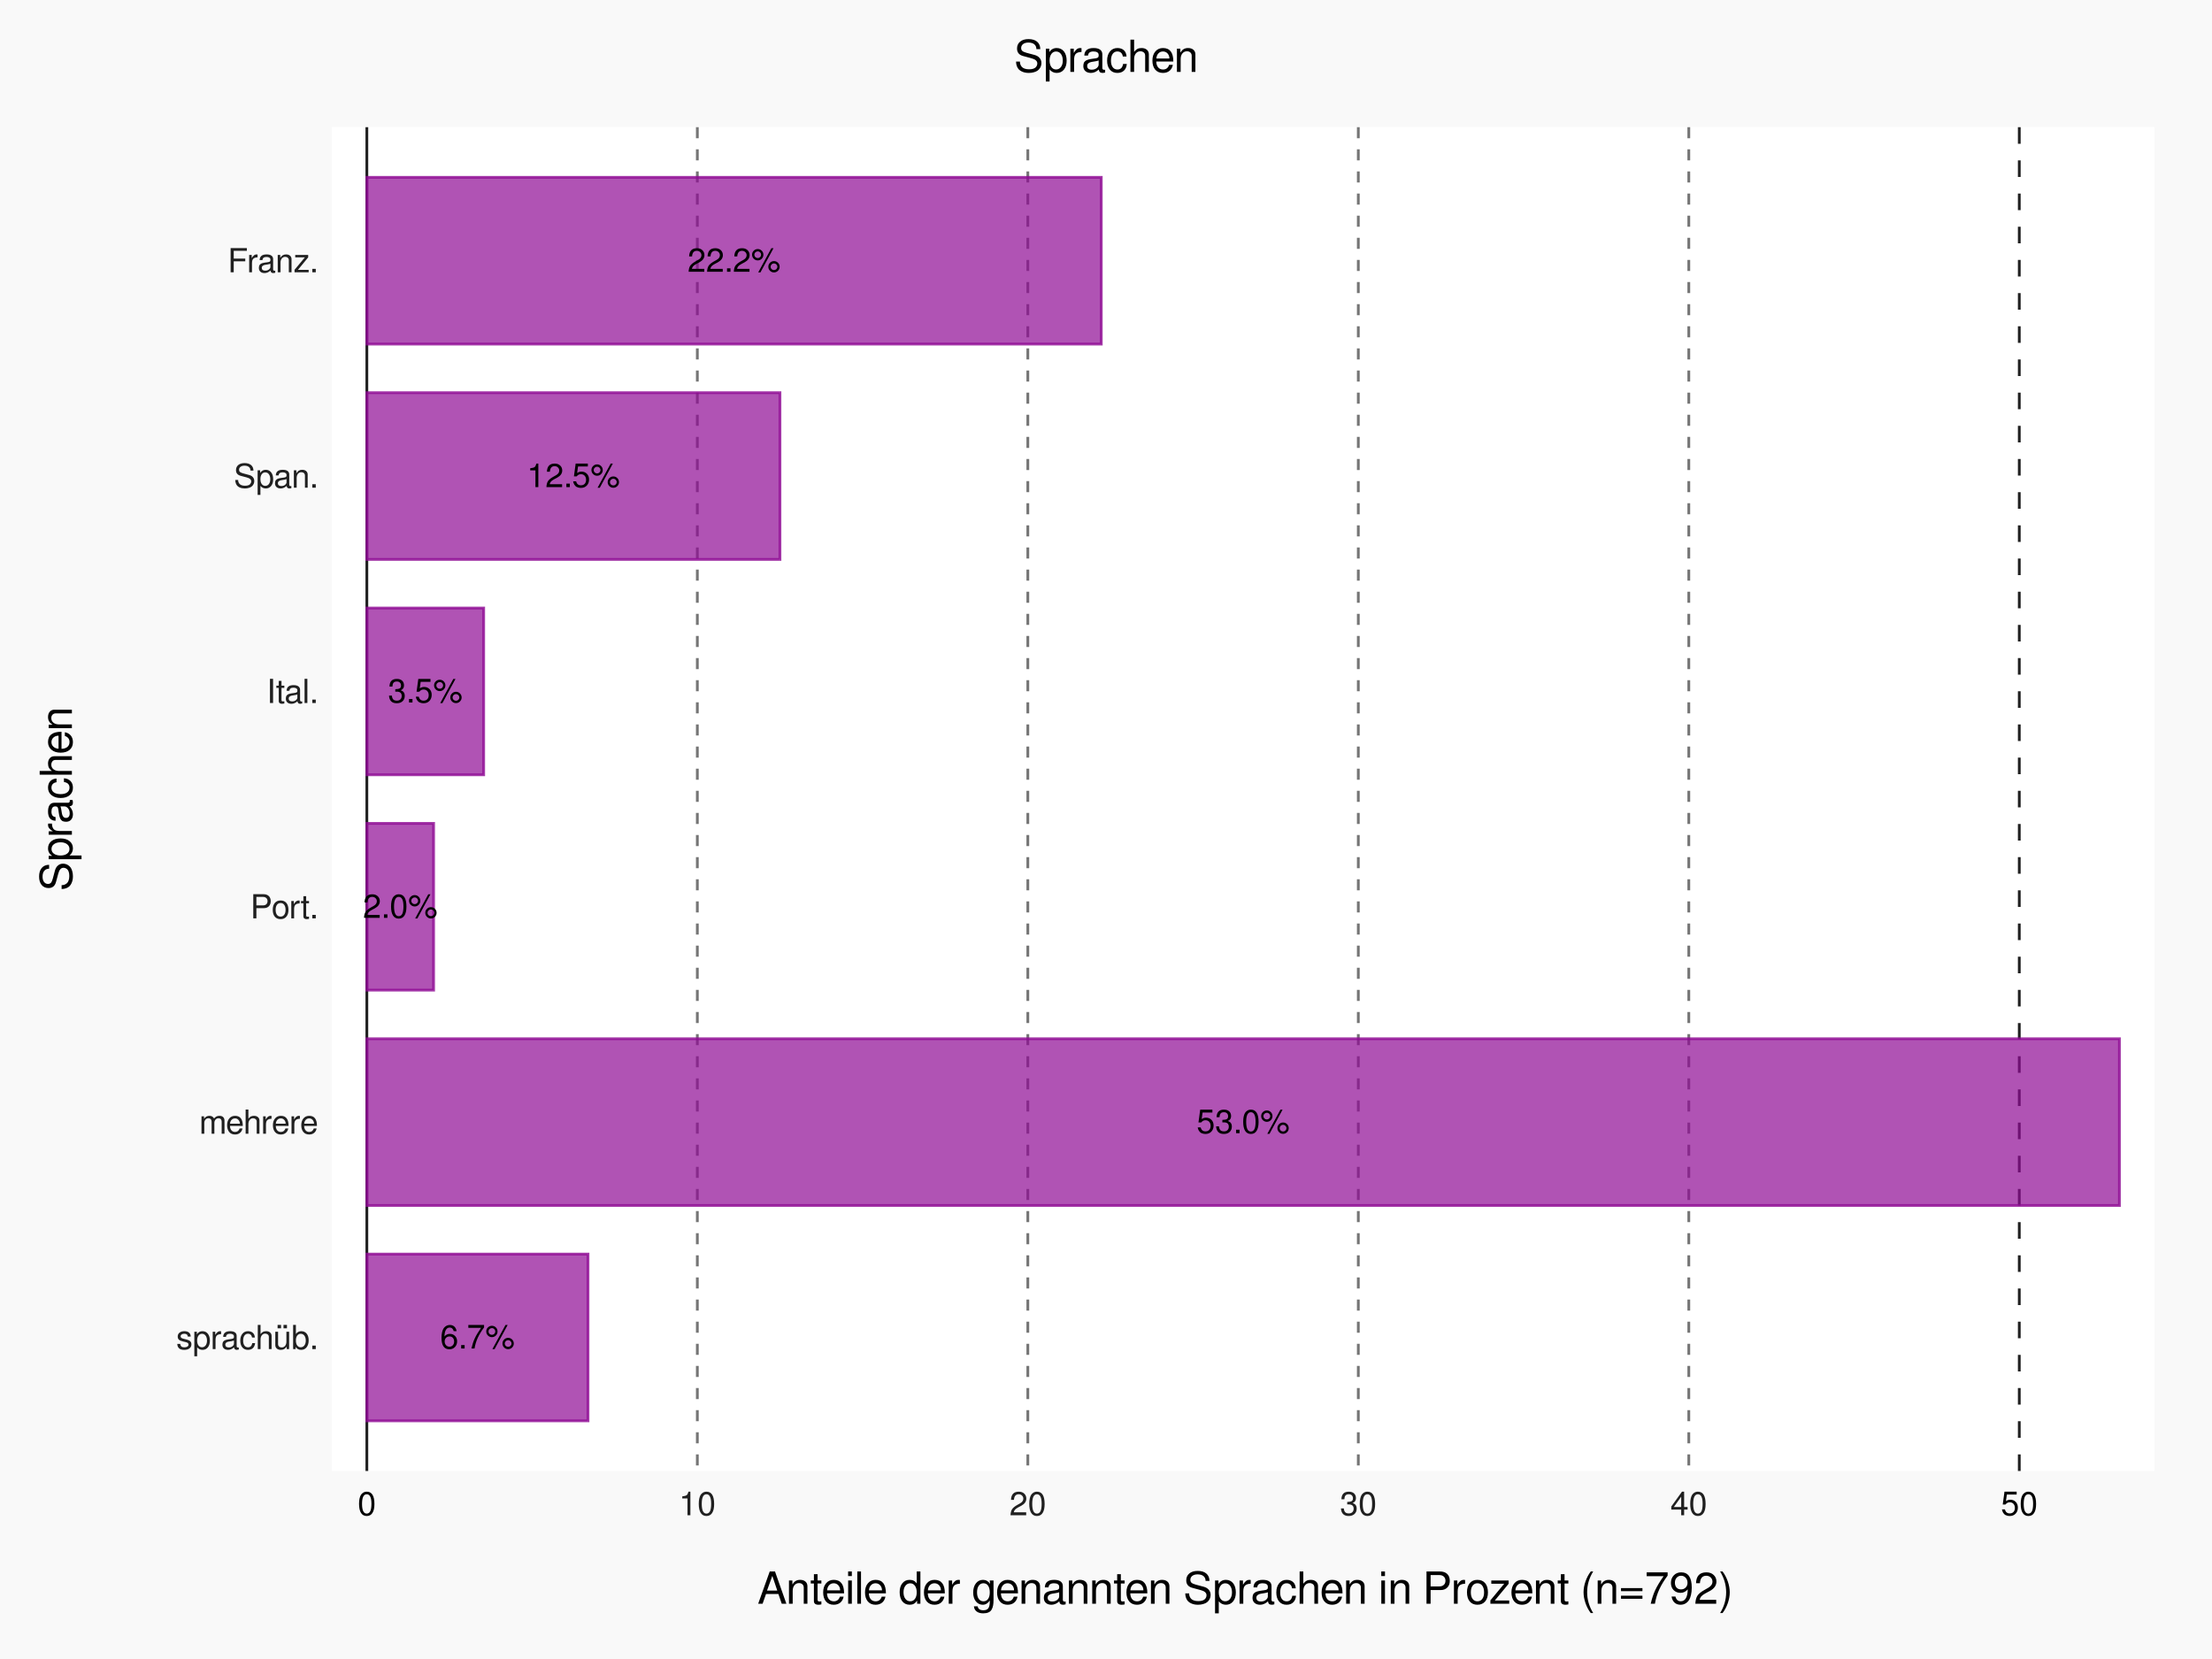
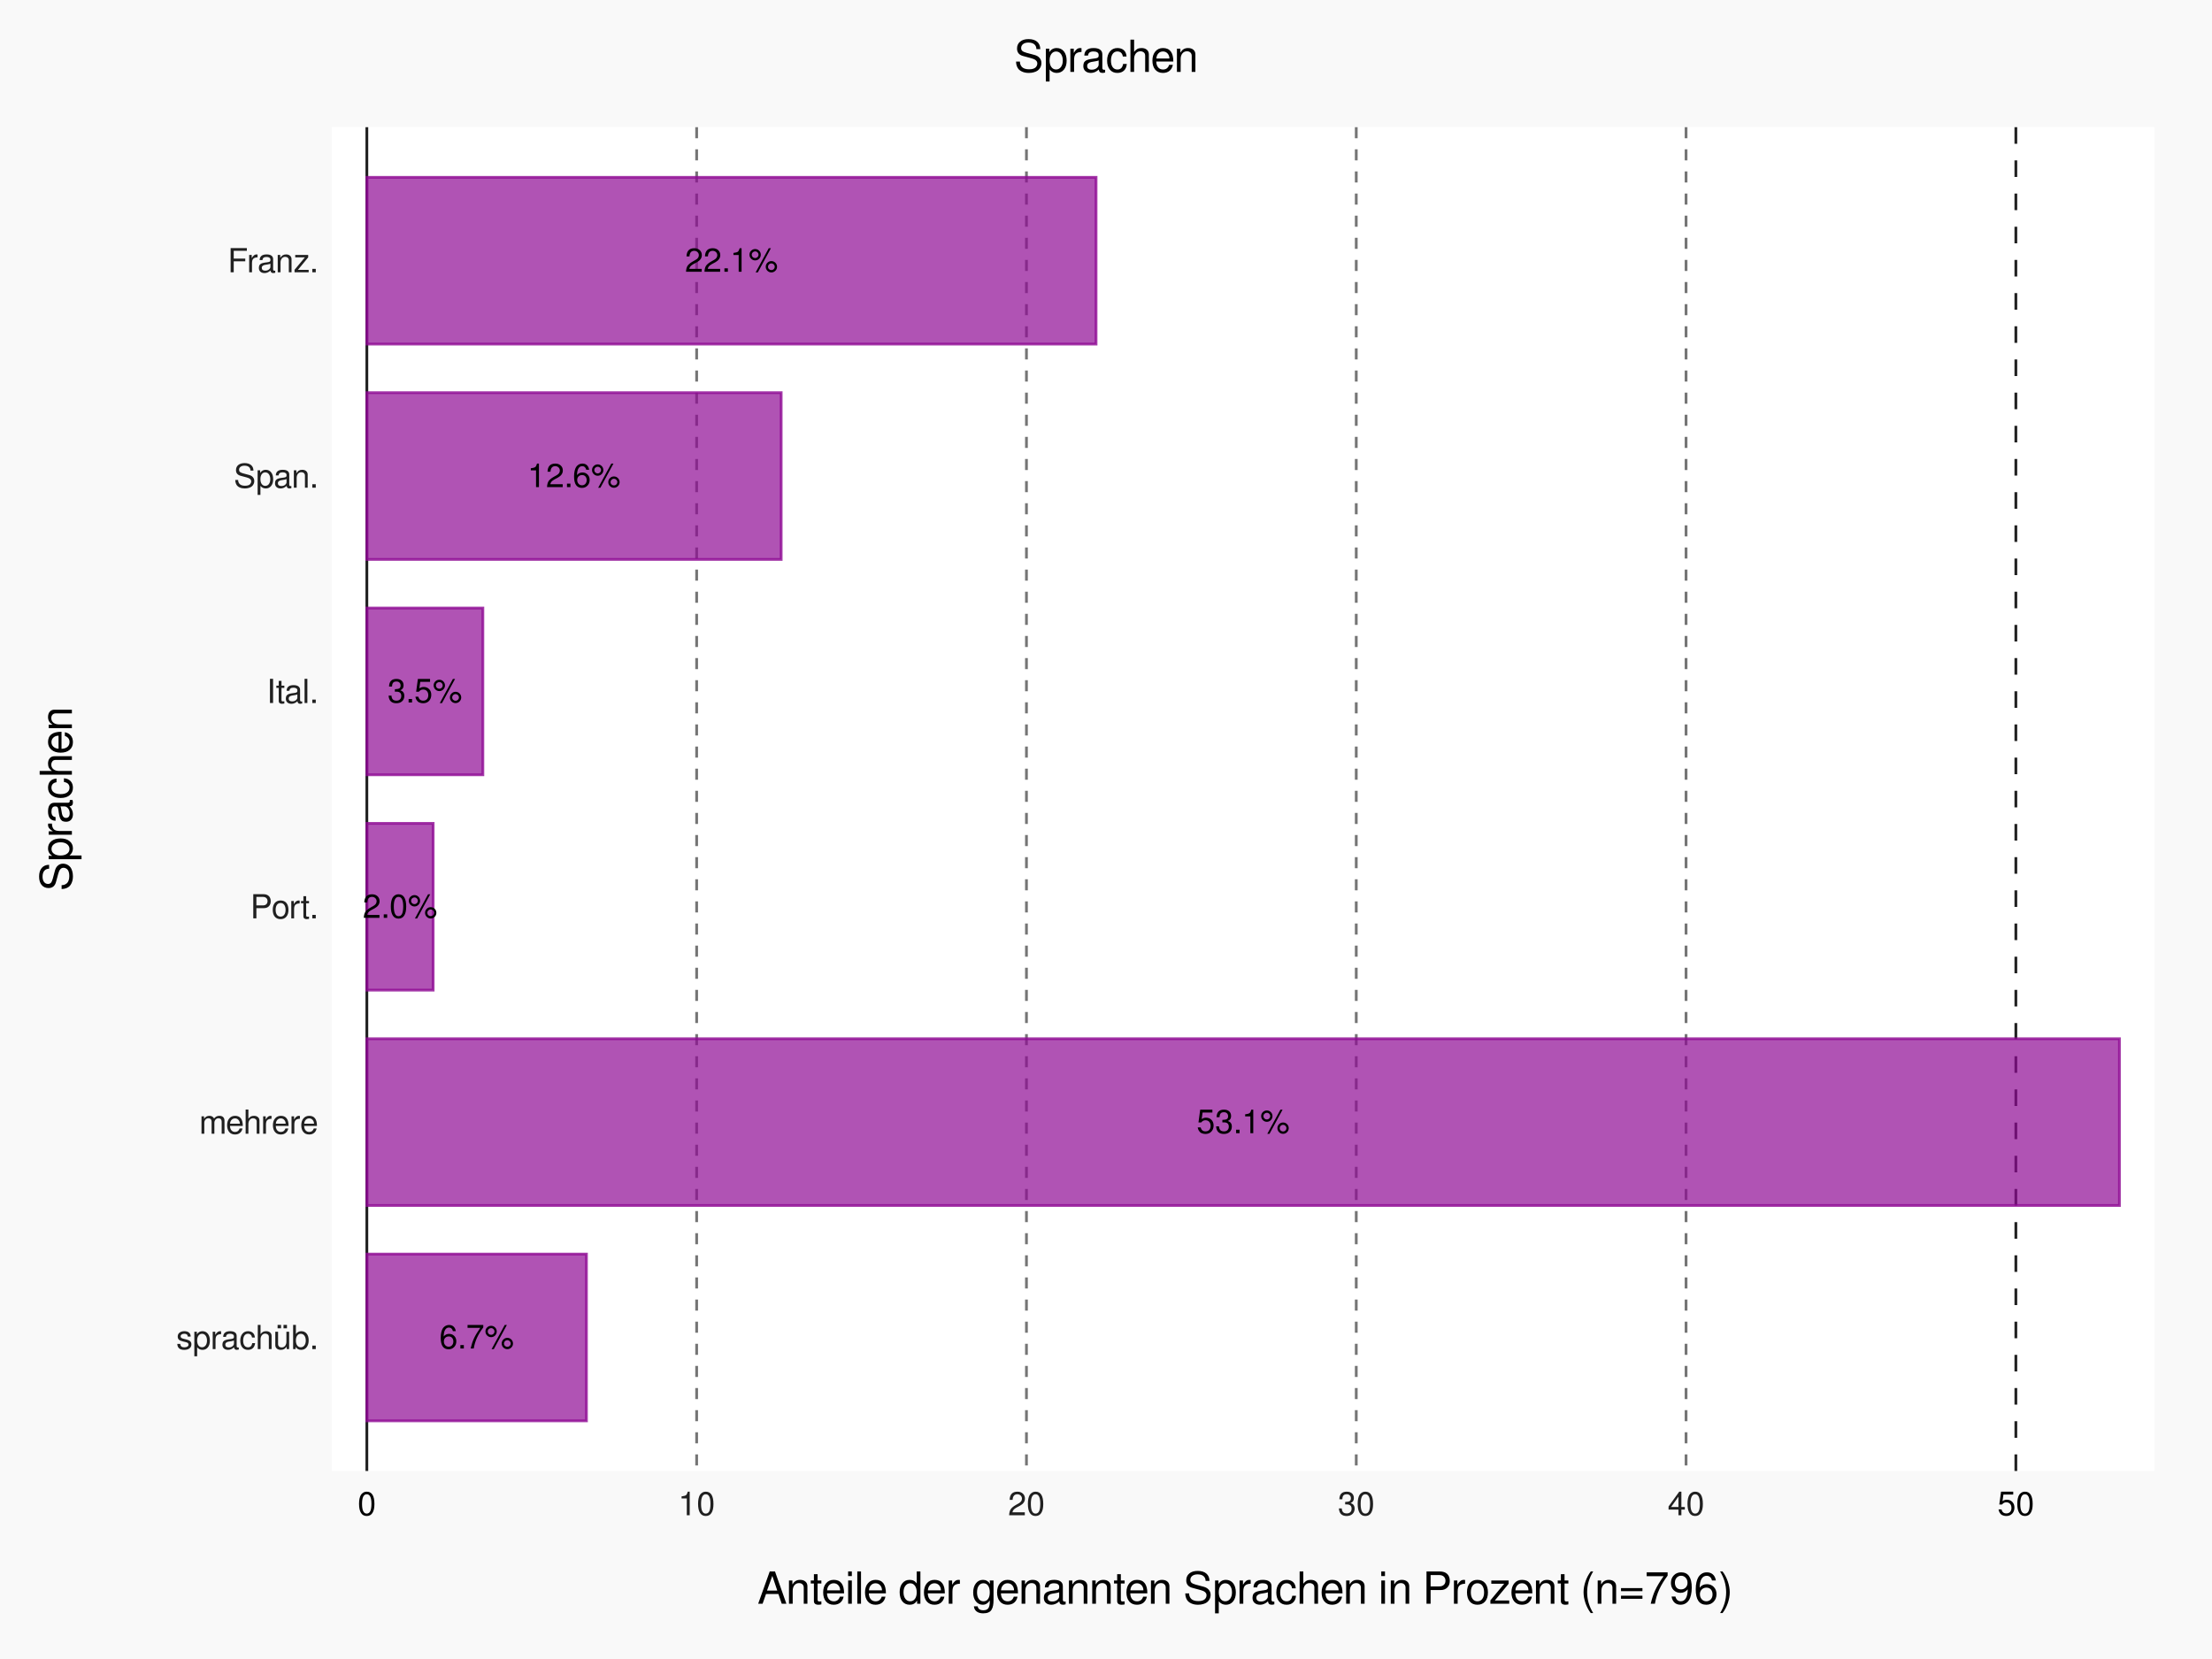
- <svg xmlns="http://www.w3.org/2000/svg" id="chart-d6626ed3-e7b4-4447-b11c-28630f4c6609" class="pygal-chart" viewBox="0 0 800 600">
+ <svg xmlns="http://www.w3.org/2000/svg" id="chart-62c3ea20-0ec7-46fb-9033-19b54ebc2af1" class="pygal-chart" viewBox="0 0 800 600">
  <defs>
-     <style type="text/css">#chart-d6626ed3-e7b4-4447-b11c-28630f4c6609{-webkit-user-select:none;-webkit-font-smoothing:antialiased;font-family:FreeSans}#chart-d6626ed3-e7b4-4447-b11c-28630f4c6609 .title{font-family:FreeSans;font-size:16px}#chart-d6626ed3-e7b4-4447-b11c-28630f4c6609 .legends .legend text{font-family:FreeSans;font-size:14px}#chart-d6626ed3-e7b4-4447-b11c-28630f4c6609 .axis text{font-family:FreeSans;font-size:12px}#chart-d6626ed3-e7b4-4447-b11c-28630f4c6609 .axis text.major{font-family:FreeSans;font-size:12px}#chart-d6626ed3-e7b4-4447-b11c-28630f4c6609 .text-overlay text.value{font-family:FreeSans;font-size:12px}#chart-d6626ed3-e7b4-4447-b11c-28630f4c6609 .text-overlay text.label{font-family:FreeSans;font-size:12px}#chart-d6626ed3-e7b4-4447-b11c-28630f4c6609 .tooltip{font-family:FreeSans;font-size:14px}#chart-d6626ed3-e7b4-4447-b11c-28630f4c6609 text.no_data{font-family:FreeSans;font-size:64px}
- #chart-d6626ed3-e7b4-4447-b11c-28630f4c6609{background-color:rgba(249,249,249,1)}#chart-d6626ed3-e7b4-4447-b11c-28630f4c6609 path,#chart-d6626ed3-e7b4-4447-b11c-28630f4c6609 line,#chart-d6626ed3-e7b4-4447-b11c-28630f4c6609 rect,#chart-d6626ed3-e7b4-4447-b11c-28630f4c6609 circle{-webkit-transition:150ms;-moz-transition:150ms;transition:150ms}#chart-d6626ed3-e7b4-4447-b11c-28630f4c6609 .graph &gt; .background{fill:rgba(249,249,249,1)}#chart-d6626ed3-e7b4-4447-b11c-28630f4c6609 .plot &gt; .background{fill:rgba(255,255,255,1)}#chart-d6626ed3-e7b4-4447-b11c-28630f4c6609 .graph{fill:rgba(0,0,0,.87)}#chart-d6626ed3-e7b4-4447-b11c-28630f4c6609 text.no_data{fill:rgba(0,0,0,1)}#chart-d6626ed3-e7b4-4447-b11c-28630f4c6609 .title{fill:rgba(0,0,0,1)}#chart-d6626ed3-e7b4-4447-b11c-28630f4c6609 .legends .legend text{fill:rgba(0,0,0,.87)}#chart-d6626ed3-e7b4-4447-b11c-28630f4c6609 .legends .legend:hover text{fill:rgba(0,0,0,1)}#chart-d6626ed3-e7b4-4447-b11c-28630f4c6609 .axis .line{stroke:rgba(0,0,0,1)}#chart-d6626ed3-e7b4-4447-b11c-28630f4c6609 .axis .guide.line{stroke:rgba(0,0,0,.54)}#chart-d6626ed3-e7b4-4447-b11c-28630f4c6609 .axis .major.line{stroke:rgba(0,0,0,.87)}#chart-d6626ed3-e7b4-4447-b11c-28630f4c6609 .axis text.major{fill:rgba(0,0,0,1)}#chart-d6626ed3-e7b4-4447-b11c-28630f4c6609 .axis.y .guides:hover .guide.line,#chart-d6626ed3-e7b4-4447-b11c-28630f4c6609 .line-graph .axis.x .guides:hover .guide.line,#chart-d6626ed3-e7b4-4447-b11c-28630f4c6609 .stackedline-graph .axis.x .guides:hover .guide.line,#chart-d6626ed3-e7b4-4447-b11c-28630f4c6609 .xy-graph .axis.x .guides:hover .guide.line{stroke:rgba(0,0,0,1)}#chart-d6626ed3-e7b4-4447-b11c-28630f4c6609 .axis .guides:hover text{fill:rgba(0,0,0,1)}#chart-d6626ed3-e7b4-4447-b11c-28630f4c6609 .reactive{fill-opacity:.7;stroke-opacity:.8}#chart-d6626ed3-e7b4-4447-b11c-28630f4c6609 .ci{stroke:rgba(0,0,0,.87)}#chart-d6626ed3-e7b4-4447-b11c-28630f4c6609 .reactive.active,#chart-d6626ed3-e7b4-4447-b11c-28630f4c6609 .active .reactive{fill-opacity:.8;stroke-opacity:.9;stroke-width:4}#chart-d6626ed3-e7b4-4447-b11c-28630f4c6609 .ci .reactive.active{stroke-width:1.5}#chart-d6626ed3-e7b4-4447-b11c-28630f4c6609 .series text{fill:rgba(0,0,0,1)}#chart-d6626ed3-e7b4-4447-b11c-28630f4c6609 .tooltip rect{fill:rgba(255,255,255,1);stroke:rgba(0,0,0,1);-webkit-transition:opacity 150ms;-moz-transition:opacity 150ms;transition:opacity 150ms}#chart-d6626ed3-e7b4-4447-b11c-28630f4c6609 .tooltip .label{fill:rgba(0,0,0,.87)}#chart-d6626ed3-e7b4-4447-b11c-28630f4c6609 .tooltip .label{fill:rgba(0,0,0,.87)}#chart-d6626ed3-e7b4-4447-b11c-28630f4c6609 .tooltip .legend{font-size:.8em;fill:rgba(0,0,0,.54)}#chart-d6626ed3-e7b4-4447-b11c-28630f4c6609 .tooltip .x_label{font-size:.6em;fill:rgba(0,0,0,1)}#chart-d6626ed3-e7b4-4447-b11c-28630f4c6609 .tooltip .xlink{font-size:.5em;text-decoration:underline}#chart-d6626ed3-e7b4-4447-b11c-28630f4c6609 .tooltip .value{font-size:1.5em}#chart-d6626ed3-e7b4-4447-b11c-28630f4c6609 .bound{font-size:.5em}#chart-d6626ed3-e7b4-4447-b11c-28630f4c6609 .max-value{font-size:.75em;fill:rgba(0,0,0,.54)}#chart-d6626ed3-e7b4-4447-b11c-28630f4c6609 .map-element{fill:rgba(255,255,255,1);stroke:rgba(0,0,0,.54) !important}#chart-d6626ed3-e7b4-4447-b11c-28630f4c6609 .map-element .reactive{fill-opacity:inherit;stroke-opacity:inherit}#chart-d6626ed3-e7b4-4447-b11c-28630f4c6609 .color-0,#chart-d6626ed3-e7b4-4447-b11c-28630f4c6609 .color-0 a:visited{stroke:#8f0a94;fill:#8f0a94}#chart-d6626ed3-e7b4-4447-b11c-28630f4c6609 .text-overlay .color-0 text{fill:black}
- #chart-d6626ed3-e7b4-4447-b11c-28630f4c6609 text.no_data{text-anchor:middle}#chart-d6626ed3-e7b4-4447-b11c-28630f4c6609 .guide.line{fill:none}#chart-d6626ed3-e7b4-4447-b11c-28630f4c6609 .centered{text-anchor:middle}#chart-d6626ed3-e7b4-4447-b11c-28630f4c6609 .title{text-anchor:middle}#chart-d6626ed3-e7b4-4447-b11c-28630f4c6609 .legends .legend text{fill-opacity:1}#chart-d6626ed3-e7b4-4447-b11c-28630f4c6609 .axis.x text{text-anchor:middle}#chart-d6626ed3-e7b4-4447-b11c-28630f4c6609 .axis.x:not(.web) text[transform]{text-anchor:start}#chart-d6626ed3-e7b4-4447-b11c-28630f4c6609 .axis.x:not(.web) text[transform].backwards{text-anchor:end}#chart-d6626ed3-e7b4-4447-b11c-28630f4c6609 .axis.y text{text-anchor:end}#chart-d6626ed3-e7b4-4447-b11c-28630f4c6609 .axis.y text[transform].backwards{text-anchor:start}#chart-d6626ed3-e7b4-4447-b11c-28630f4c6609 .axis.y2 text{text-anchor:start}#chart-d6626ed3-e7b4-4447-b11c-28630f4c6609 .axis.y2 text[transform].backwards{text-anchor:end}#chart-d6626ed3-e7b4-4447-b11c-28630f4c6609 .axis .guide.line{stroke-dasharray:4,4}#chart-d6626ed3-e7b4-4447-b11c-28630f4c6609 .axis .major.guide.line{stroke-dasharray:6,6}#chart-d6626ed3-e7b4-4447-b11c-28630f4c6609 .horizontal .axis.y .guide.line,#chart-d6626ed3-e7b4-4447-b11c-28630f4c6609 .horizontal .axis.y2 .guide.line,#chart-d6626ed3-e7b4-4447-b11c-28630f4c6609 .vertical .axis.x .guide.line{opacity:0}#chart-d6626ed3-e7b4-4447-b11c-28630f4c6609 .horizontal .axis.always_show .guide.line,#chart-d6626ed3-e7b4-4447-b11c-28630f4c6609 .vertical .axis.always_show .guide.line{opacity:1 !important}#chart-d6626ed3-e7b4-4447-b11c-28630f4c6609 .axis.y .guides:hover .guide.line,#chart-d6626ed3-e7b4-4447-b11c-28630f4c6609 .axis.y2 .guides:hover .guide.line,#chart-d6626ed3-e7b4-4447-b11c-28630f4c6609 .axis.x .guides:hover .guide.line{opacity:1}#chart-d6626ed3-e7b4-4447-b11c-28630f4c6609 .axis .guides:hover text{opacity:1}#chart-d6626ed3-e7b4-4447-b11c-28630f4c6609 .nofill{fill:none}#chart-d6626ed3-e7b4-4447-b11c-28630f4c6609 .subtle-fill{fill-opacity:.2}#chart-d6626ed3-e7b4-4447-b11c-28630f4c6609 .dot{stroke-width:1px;fill-opacity:1}#chart-d6626ed3-e7b4-4447-b11c-28630f4c6609 .dot.active{stroke-width:5px}#chart-d6626ed3-e7b4-4447-b11c-28630f4c6609 .dot.negative{fill:transparent}#chart-d6626ed3-e7b4-4447-b11c-28630f4c6609 text,#chart-d6626ed3-e7b4-4447-b11c-28630f4c6609 tspan{stroke:none !important}#chart-d6626ed3-e7b4-4447-b11c-28630f4c6609 .series text.active{opacity:1}#chart-d6626ed3-e7b4-4447-b11c-28630f4c6609 .tooltip rect{fill-opacity:.95;stroke-width:.5}#chart-d6626ed3-e7b4-4447-b11c-28630f4c6609 .tooltip text{fill-opacity:1}#chart-d6626ed3-e7b4-4447-b11c-28630f4c6609 .showable{visibility:hidden}#chart-d6626ed3-e7b4-4447-b11c-28630f4c6609 .showable.shown{visibility:visible}#chart-d6626ed3-e7b4-4447-b11c-28630f4c6609 .gauge-background{fill:rgba(229,229,229,1);stroke:none}#chart-d6626ed3-e7b4-4447-b11c-28630f4c6609 .bg-lines{stroke:rgba(249,249,249,1);stroke-width:2px}</style>
+     <style type="text/css">#chart-62c3ea20-0ec7-46fb-9033-19b54ebc2af1{-webkit-user-select:none;-webkit-font-smoothing:antialiased;font-family:FreeSans}#chart-62c3ea20-0ec7-46fb-9033-19b54ebc2af1 .title{font-family:FreeSans;font-size:16px}#chart-62c3ea20-0ec7-46fb-9033-19b54ebc2af1 .legends .legend text{font-family:FreeSans;font-size:14px}#chart-62c3ea20-0ec7-46fb-9033-19b54ebc2af1 .axis text{font-family:FreeSans;font-size:12px}#chart-62c3ea20-0ec7-46fb-9033-19b54ebc2af1 .axis text.major{font-family:FreeSans;font-size:12px}#chart-62c3ea20-0ec7-46fb-9033-19b54ebc2af1 .text-overlay text.value{font-family:FreeSans;font-size:12px}#chart-62c3ea20-0ec7-46fb-9033-19b54ebc2af1 .text-overlay text.label{font-family:FreeSans;font-size:12px}#chart-62c3ea20-0ec7-46fb-9033-19b54ebc2af1 .tooltip{font-family:FreeSans;font-size:14px}#chart-62c3ea20-0ec7-46fb-9033-19b54ebc2af1 text.no_data{font-family:FreeSans;font-size:64px}
+ #chart-62c3ea20-0ec7-46fb-9033-19b54ebc2af1{background-color:rgba(249,249,249,1)}#chart-62c3ea20-0ec7-46fb-9033-19b54ebc2af1 path,#chart-62c3ea20-0ec7-46fb-9033-19b54ebc2af1 line,#chart-62c3ea20-0ec7-46fb-9033-19b54ebc2af1 rect,#chart-62c3ea20-0ec7-46fb-9033-19b54ebc2af1 circle{-webkit-transition:150ms;-moz-transition:150ms;transition:150ms}#chart-62c3ea20-0ec7-46fb-9033-19b54ebc2af1 .graph &gt; .background{fill:rgba(249,249,249,1)}#chart-62c3ea20-0ec7-46fb-9033-19b54ebc2af1 .plot &gt; .background{fill:rgba(255,255,255,1)}#chart-62c3ea20-0ec7-46fb-9033-19b54ebc2af1 .graph{fill:rgba(0,0,0,.87)}#chart-62c3ea20-0ec7-46fb-9033-19b54ebc2af1 text.no_data{fill:rgba(0,0,0,1)}#chart-62c3ea20-0ec7-46fb-9033-19b54ebc2af1 .title{fill:rgba(0,0,0,1)}#chart-62c3ea20-0ec7-46fb-9033-19b54ebc2af1 .legends .legend text{fill:rgba(0,0,0,.87)}#chart-62c3ea20-0ec7-46fb-9033-19b54ebc2af1 .legends .legend:hover text{fill:rgba(0,0,0,1)}#chart-62c3ea20-0ec7-46fb-9033-19b54ebc2af1 .axis .line{stroke:rgba(0,0,0,1)}#chart-62c3ea20-0ec7-46fb-9033-19b54ebc2af1 .axis .guide.line{stroke:rgba(0,0,0,.54)}#chart-62c3ea20-0ec7-46fb-9033-19b54ebc2af1 .axis .major.line{stroke:rgba(0,0,0,.87)}#chart-62c3ea20-0ec7-46fb-9033-19b54ebc2af1 .axis text.major{fill:rgba(0,0,0,1)}#chart-62c3ea20-0ec7-46fb-9033-19b54ebc2af1 .axis.y .guides:hover .guide.line,#chart-62c3ea20-0ec7-46fb-9033-19b54ebc2af1 .line-graph .axis.x .guides:hover .guide.line,#chart-62c3ea20-0ec7-46fb-9033-19b54ebc2af1 .stackedline-graph .axis.x .guides:hover .guide.line,#chart-62c3ea20-0ec7-46fb-9033-19b54ebc2af1 .xy-graph .axis.x .guides:hover .guide.line{stroke:rgba(0,0,0,1)}#chart-62c3ea20-0ec7-46fb-9033-19b54ebc2af1 .axis .guides:hover text{fill:rgba(0,0,0,1)}#chart-62c3ea20-0ec7-46fb-9033-19b54ebc2af1 .reactive{fill-opacity:.7;stroke-opacity:.8}#chart-62c3ea20-0ec7-46fb-9033-19b54ebc2af1 .ci{stroke:rgba(0,0,0,.87)}#chart-62c3ea20-0ec7-46fb-9033-19b54ebc2af1 .reactive.active,#chart-62c3ea20-0ec7-46fb-9033-19b54ebc2af1 .active .reactive{fill-opacity:.8;stroke-opacity:.9;stroke-width:4}#chart-62c3ea20-0ec7-46fb-9033-19b54ebc2af1 .ci .reactive.active{stroke-width:1.5}#chart-62c3ea20-0ec7-46fb-9033-19b54ebc2af1 .series text{fill:rgba(0,0,0,1)}#chart-62c3ea20-0ec7-46fb-9033-19b54ebc2af1 .tooltip rect{fill:rgba(255,255,255,1);stroke:rgba(0,0,0,1);-webkit-transition:opacity 150ms;-moz-transition:opacity 150ms;transition:opacity 150ms}#chart-62c3ea20-0ec7-46fb-9033-19b54ebc2af1 .tooltip .label{fill:rgba(0,0,0,.87)}#chart-62c3ea20-0ec7-46fb-9033-19b54ebc2af1 .tooltip .label{fill:rgba(0,0,0,.87)}#chart-62c3ea20-0ec7-46fb-9033-19b54ebc2af1 .tooltip .legend{font-size:.8em;fill:rgba(0,0,0,.54)}#chart-62c3ea20-0ec7-46fb-9033-19b54ebc2af1 .tooltip .x_label{font-size:.6em;fill:rgba(0,0,0,1)}#chart-62c3ea20-0ec7-46fb-9033-19b54ebc2af1 .tooltip .xlink{font-size:.5em;text-decoration:underline}#chart-62c3ea20-0ec7-46fb-9033-19b54ebc2af1 .tooltip .value{font-size:1.5em}#chart-62c3ea20-0ec7-46fb-9033-19b54ebc2af1 .bound{font-size:.5em}#chart-62c3ea20-0ec7-46fb-9033-19b54ebc2af1 .max-value{font-size:.75em;fill:rgba(0,0,0,.54)}#chart-62c3ea20-0ec7-46fb-9033-19b54ebc2af1 .map-element{fill:rgba(255,255,255,1);stroke:rgba(0,0,0,.54) !important}#chart-62c3ea20-0ec7-46fb-9033-19b54ebc2af1 .map-element .reactive{fill-opacity:inherit;stroke-opacity:inherit}#chart-62c3ea20-0ec7-46fb-9033-19b54ebc2af1 .color-0,#chart-62c3ea20-0ec7-46fb-9033-19b54ebc2af1 .color-0 a:visited{stroke:#8f0a94;fill:#8f0a94}#chart-62c3ea20-0ec7-46fb-9033-19b54ebc2af1 .text-overlay .color-0 text{fill:black}
+ #chart-62c3ea20-0ec7-46fb-9033-19b54ebc2af1 text.no_data{text-anchor:middle}#chart-62c3ea20-0ec7-46fb-9033-19b54ebc2af1 .guide.line{fill:none}#chart-62c3ea20-0ec7-46fb-9033-19b54ebc2af1 .centered{text-anchor:middle}#chart-62c3ea20-0ec7-46fb-9033-19b54ebc2af1 .title{text-anchor:middle}#chart-62c3ea20-0ec7-46fb-9033-19b54ebc2af1 .legends .legend text{fill-opacity:1}#chart-62c3ea20-0ec7-46fb-9033-19b54ebc2af1 .axis.x text{text-anchor:middle}#chart-62c3ea20-0ec7-46fb-9033-19b54ebc2af1 .axis.x:not(.web) text[transform]{text-anchor:start}#chart-62c3ea20-0ec7-46fb-9033-19b54ebc2af1 .axis.x:not(.web) text[transform].backwards{text-anchor:end}#chart-62c3ea20-0ec7-46fb-9033-19b54ebc2af1 .axis.y text{text-anchor:end}#chart-62c3ea20-0ec7-46fb-9033-19b54ebc2af1 .axis.y text[transform].backwards{text-anchor:start}#chart-62c3ea20-0ec7-46fb-9033-19b54ebc2af1 .axis.y2 text{text-anchor:start}#chart-62c3ea20-0ec7-46fb-9033-19b54ebc2af1 .axis.y2 text[transform].backwards{text-anchor:end}#chart-62c3ea20-0ec7-46fb-9033-19b54ebc2af1 .axis .guide.line{stroke-dasharray:4,4}#chart-62c3ea20-0ec7-46fb-9033-19b54ebc2af1 .axis .major.guide.line{stroke-dasharray:6,6}#chart-62c3ea20-0ec7-46fb-9033-19b54ebc2af1 .horizontal .axis.y .guide.line,#chart-62c3ea20-0ec7-46fb-9033-19b54ebc2af1 .horizontal .axis.y2 .guide.line,#chart-62c3ea20-0ec7-46fb-9033-19b54ebc2af1 .vertical .axis.x .guide.line{opacity:0}#chart-62c3ea20-0ec7-46fb-9033-19b54ebc2af1 .horizontal .axis.always_show .guide.line,#chart-62c3ea20-0ec7-46fb-9033-19b54ebc2af1 .vertical .axis.always_show .guide.line{opacity:1 !important}#chart-62c3ea20-0ec7-46fb-9033-19b54ebc2af1 .axis.y .guides:hover .guide.line,#chart-62c3ea20-0ec7-46fb-9033-19b54ebc2af1 .axis.y2 .guides:hover .guide.line,#chart-62c3ea20-0ec7-46fb-9033-19b54ebc2af1 .axis.x .guides:hover .guide.line{opacity:1}#chart-62c3ea20-0ec7-46fb-9033-19b54ebc2af1 .axis .guides:hover text{opacity:1}#chart-62c3ea20-0ec7-46fb-9033-19b54ebc2af1 .nofill{fill:none}#chart-62c3ea20-0ec7-46fb-9033-19b54ebc2af1 .subtle-fill{fill-opacity:.2}#chart-62c3ea20-0ec7-46fb-9033-19b54ebc2af1 .dot{stroke-width:1px;fill-opacity:1}#chart-62c3ea20-0ec7-46fb-9033-19b54ebc2af1 .dot.active{stroke-width:5px}#chart-62c3ea20-0ec7-46fb-9033-19b54ebc2af1 .dot.negative{fill:transparent}#chart-62c3ea20-0ec7-46fb-9033-19b54ebc2af1 text,#chart-62c3ea20-0ec7-46fb-9033-19b54ebc2af1 tspan{stroke:none !important}#chart-62c3ea20-0ec7-46fb-9033-19b54ebc2af1 .series text.active{opacity:1}#chart-62c3ea20-0ec7-46fb-9033-19b54ebc2af1 .tooltip rect{fill-opacity:.95;stroke-width:.5}#chart-62c3ea20-0ec7-46fb-9033-19b54ebc2af1 .tooltip text{fill-opacity:1}#chart-62c3ea20-0ec7-46fb-9033-19b54ebc2af1 .showable{visibility:hidden}#chart-62c3ea20-0ec7-46fb-9033-19b54ebc2af1 .showable.shown{visibility:visible}#chart-62c3ea20-0ec7-46fb-9033-19b54ebc2af1 .gauge-background{fill:rgba(229,229,229,1);stroke:none}#chart-62c3ea20-0ec7-46fb-9033-19b54ebc2af1 .bg-lines{stroke:rgba(249,249,249,1);stroke-width:2px}</style>
  </defs>
  <g class="graph horizontalbar-graph horizontal">
    <rect x="0" y="0" width="800" height="600" class="background" />
    <g transform="translate(120, 46)" class="plot">
      <rect x="0" y="0" width="659.2" height="486" class="background" />
      <g class="axis y">
        <g class="guides">
          <text x="-5" y="441.912" class="">sprachüb.</text>
        </g>
        <g class="guides">
          <text x="-5" y="364.027" class="">mehrere</text>
        </g>
        <g class="guides">
          <text x="-5" y="286.142" class="">Port.</text>
        </g>
        <g class="guides">
          <text x="-5" y="208.258" class="">Ital.</text>
        </g>
        <g class="guides">
          <text x="-5" y="130.373" class="">Span.</text>
        </g>
        <g class="guides">
          <text x="-5" y="52.488" class="">Franz.</text>
        </g>
      </g>
      <g class="axis x always_show">
        <g class="guides">
          <path d="M12.677 0 v486" class="axis major line" />
          <text x="12.677" y="502.0" class="major">0</text>
        </g>
        <g class="guides">
-           <path d="M132.202 0 v486" class="guide line" />
-           <text x="132.202" y="502.0" class="">10</text>
+           <path d="M131.954 0 v486" class="guide line" />
+           <text x="131.954" y="502.0" class="">10</text>
        </g>
        <g class="guides">
-           <path d="M251.727 0 v486" class="guide line" />
-           <text x="251.727" y="502.0" class="">20</text>
+           <path d="M251.231 0 v486" class="guide line" />
+           <text x="251.231" y="502.0" class="">20</text>
        </g>
        <g class="guides">
-           <path d="M371.253 0 v486" class="guide line" />
-           <text x="371.253" y="502.0" class="">30</text>
+           <path d="M370.508 0 v486" class="guide line" />
+           <text x="370.508" y="502.0" class="">30</text>
        </g>
        <g class="guides">
-           <path d="M490.778 0 v486" class="guide line" />
-           <text x="490.778" y="502.0" class="">40</text>
+           <path d="M489.785 0 v486" class="guide line" />
+           <text x="489.785" y="502.0" class="">40</text>
        </g>
        <g class="guides">
-           <path d="M610.303 0 v486" class="major guide line" />
-           <text x="610.303" y="502.0" class="major">50</text>
+           <path d="M609.062 0 v486" class="major guide line" />
+           <text x="609.062" y="502.0" class="major">50</text>
        </g>
      </g>
      <g class="series serie-0 color-0">
        <g class="bars">
          <g class="bar">
-             <rect x="12.677" y="407.555" rx="0" ry="0" width="79.985" height="60.314" class="rect reactive tooltip-trigger" />
+             <rect x="12.677" y="407.555" rx="0" ry="0" width="79.418" height="60.314" class="rect reactive tooltip-trigger" />
          </g>
          <g class="bar">
            <rect x="12.677" y="329.67" rx="0" ry="0" width="633.846" height="60.314" class="rect reactive tooltip-trigger" />
          </g>
          <g class="bar">
-             <rect x="12.677" y="251.785" rx="0" ry="0" width="24.147" height="60.314" class="rect reactive tooltip-trigger" />
+             <rect x="12.677" y="251.785" rx="0" ry="0" width="23.975" height="60.314" class="rect reactive tooltip-trigger" />
          </g>
          <g class="bar">
-             <rect x="12.677" y="173.901" rx="0" ry="0" width="42.256" height="60.314" class="rect reactive tooltip-trigger" />
+             <rect x="12.677" y="173.901" rx="0" ry="0" width="41.957" height="60.314" class="rect reactive tooltip-trigger" />
          </g>
          <g class="bar">
-             <rect x="12.677" y="96.016" rx="0" ry="0" width="149.407" height="60.314" class="rect reactive tooltip-trigger" />
+             <rect x="12.677" y="96.016" rx="0" ry="0" width="149.845" height="60.314" class="rect reactive tooltip-trigger" />
          </g>
          <g class="bar">
-             <rect x="12.677" y="18.132" rx="0" ry="0" width="265.612" height="60.314" class="rect reactive tooltip-trigger" />
+             <rect x="12.677" y="18.132" rx="0" ry="0" width="263.728" height="60.314" class="rect reactive tooltip-trigger" />
          </g>
        </g>
      </g>
    </g>
    <g class="titles">
      <text x="400.0" y="26" class="title plot_title">Sprachen</text>
-       <text x="450.4" y="580" class="title">Anteile der genannten Sprachen in Prozent (n=792)</text>
+       <text x="450.4" y="580" class="title">Anteile der genannten Sprachen in Prozent (n=796)</text>
      <text x="0" y="315.0" class="title" transform="rotate(-90 0 289)">Sprachen</text>
    </g>
    <g transform="translate(120, 46)" class="plot overlay">
      <g class="series serie-0 color-0" />
    </g>
    <g transform="translate(120, 46)" class="plot text-overlay">
      <g class="series serie-0 color-0">
-         <text text-anchor="middle" x="52.67" y="441.712" class="value">6.7%</text>
-         <text text-anchor="middle" x="329.6" y="363.827" class="value">53.0%</text>
-         <text text-anchor="middle" x="24.75" y="285.942" class="value">2.0%</text>
-         <text text-anchor="middle" x="33.805" y="208.058" class="value">3.5%</text>
-         <text text-anchor="middle" x="87.38" y="130.173" class="value">12.5%</text>
-         <text text-anchor="middle" x="145.483" y="52.288" class="value">22.2%</text>
+         <text text-anchor="middle" x="52.386" y="441.712" class="value">6.7%</text>
+         <text text-anchor="middle" x="329.6" y="363.827" class="value">53.1%</text>
+         <text text-anchor="middle" x="24.665" y="285.942" class="value">2.0%</text>
+         <text text-anchor="middle" x="33.655" y="208.058" class="value">3.5%</text>
+         <text text-anchor="middle" x="87.6" y="130.173" class="value">12.6%</text>
+         <text text-anchor="middle" x="144.541" y="52.288" class="value">22.1%</text>
      </g>
    </g>
    <g transform="translate(120, 46)" class="plot tooltip-overlay">
      <g transform="translate(0 0)" style="opacity: 0" class="tooltip">
        <rect rx="0" ry="0" width="0" height="0" class="tooltip-box" />
        <g class="text" />
      </g>
    </g>
  </g>
</svg>
